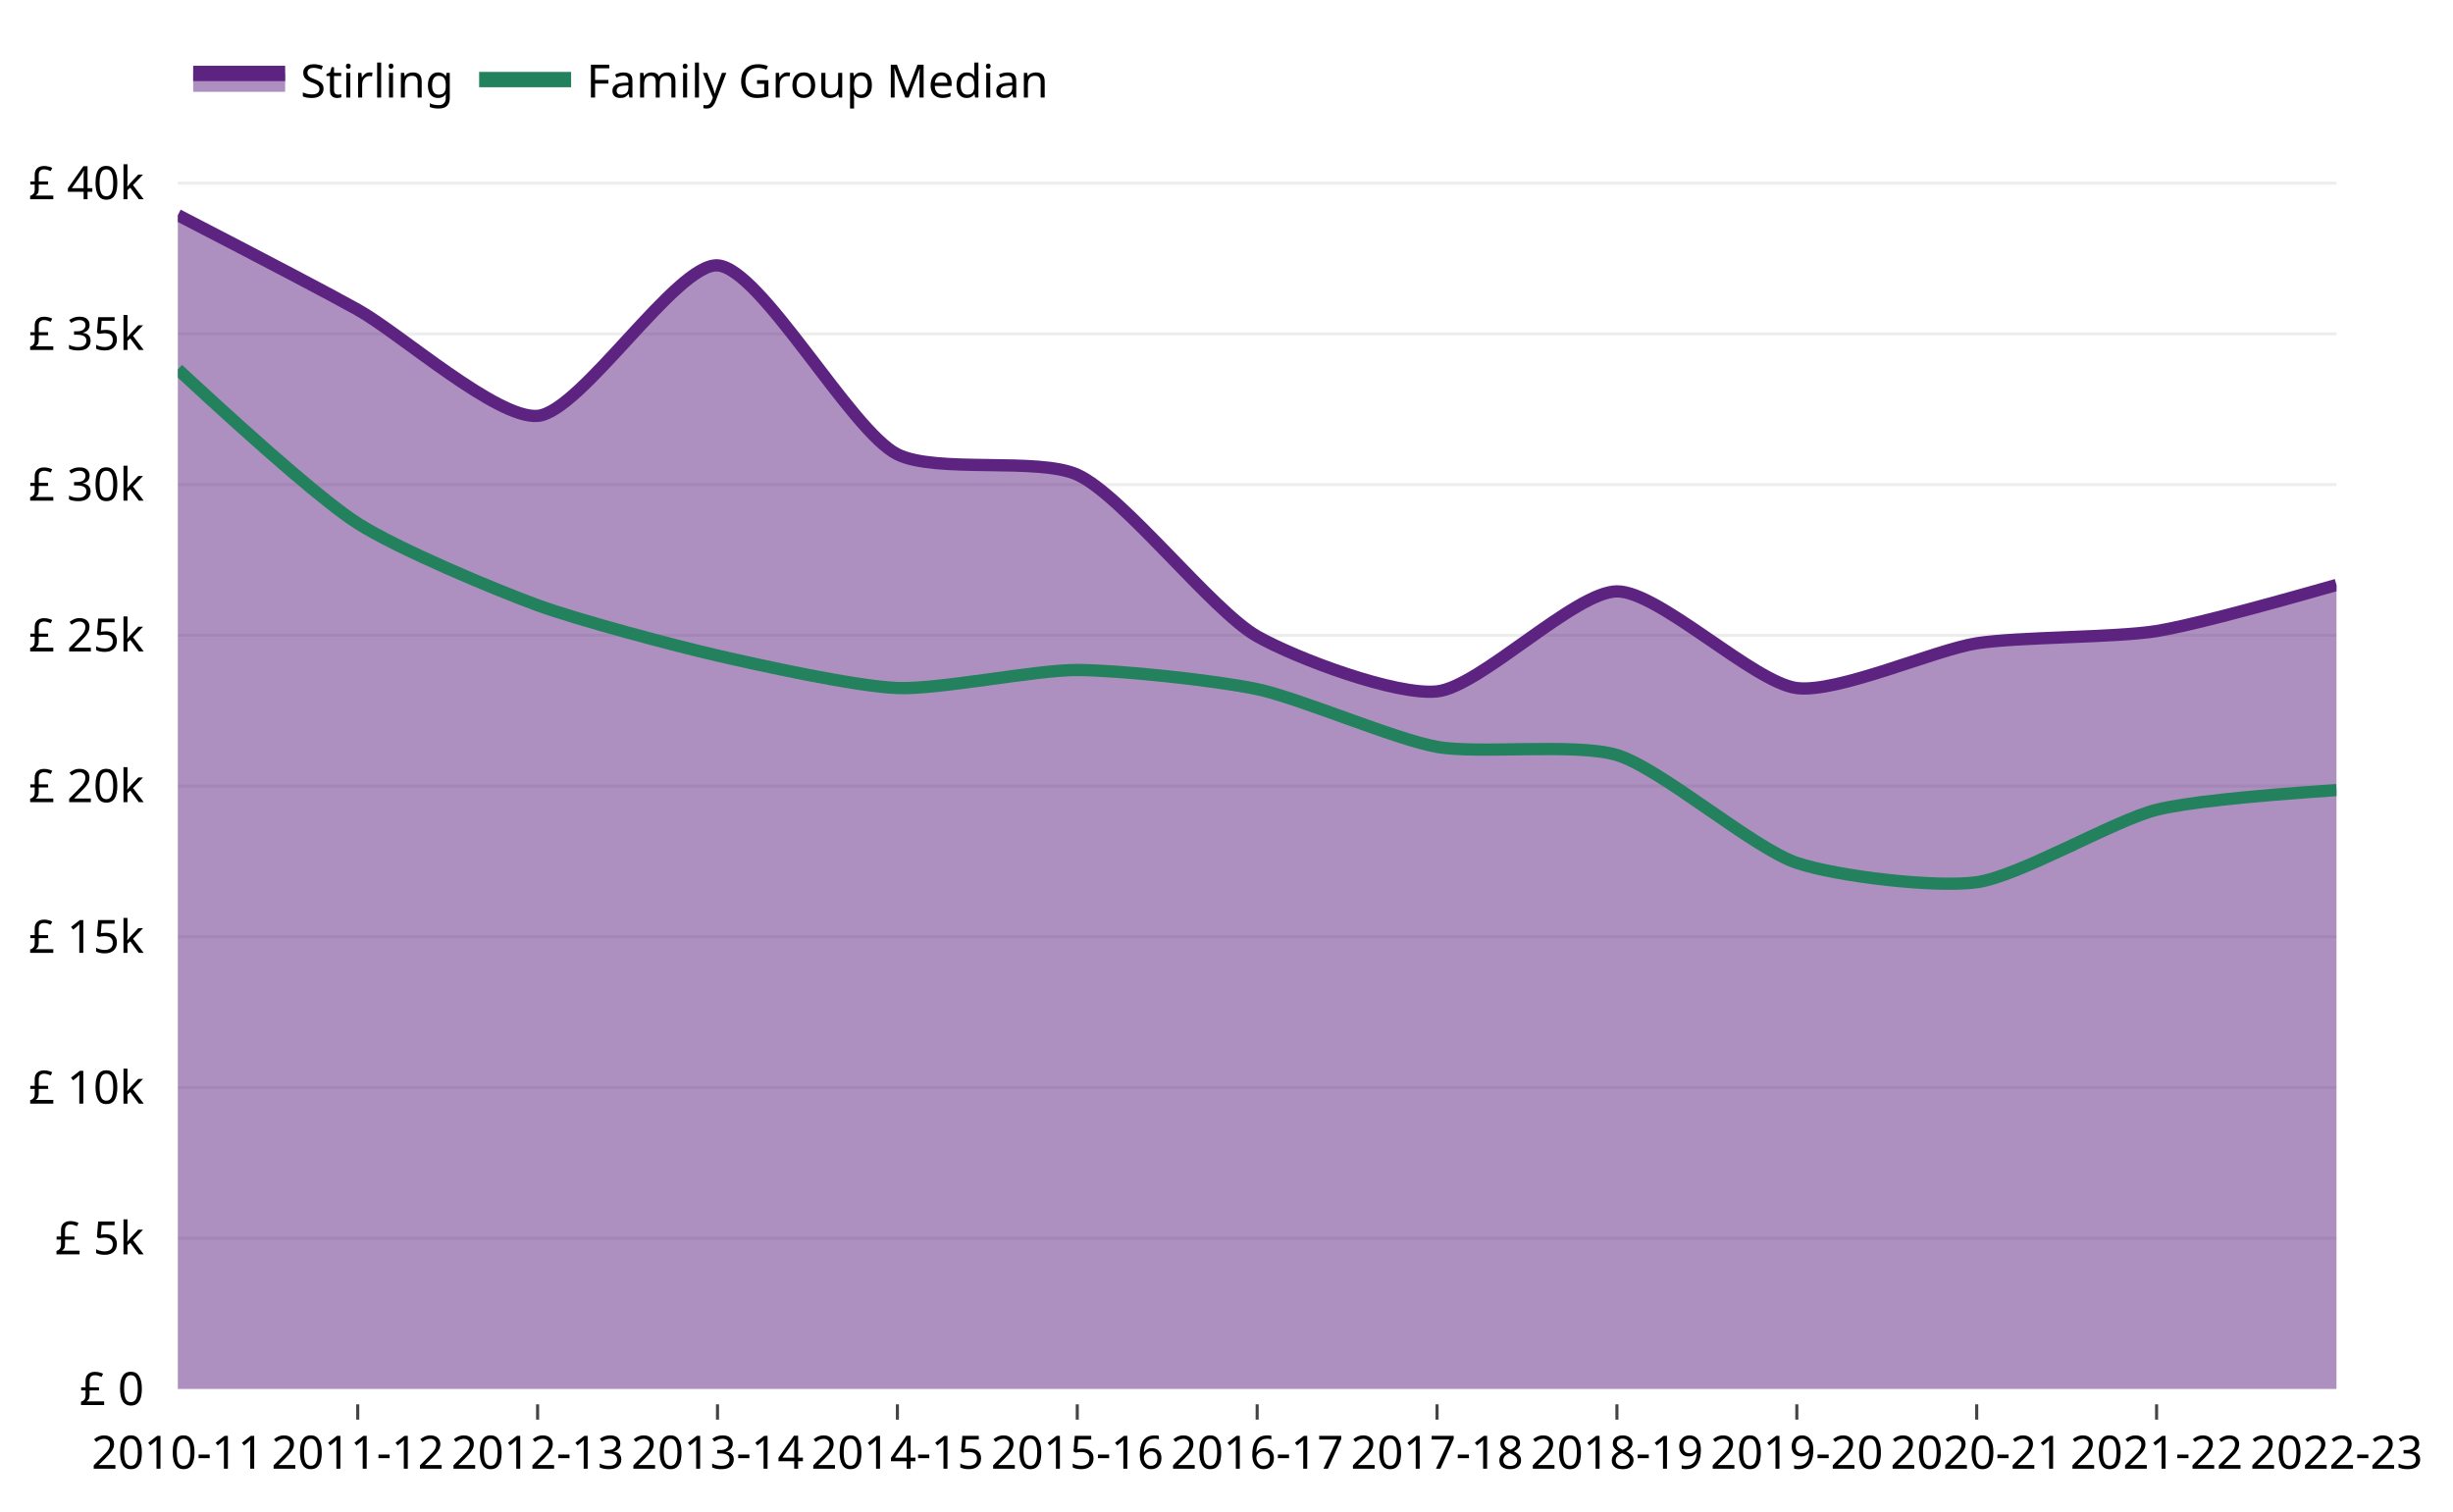
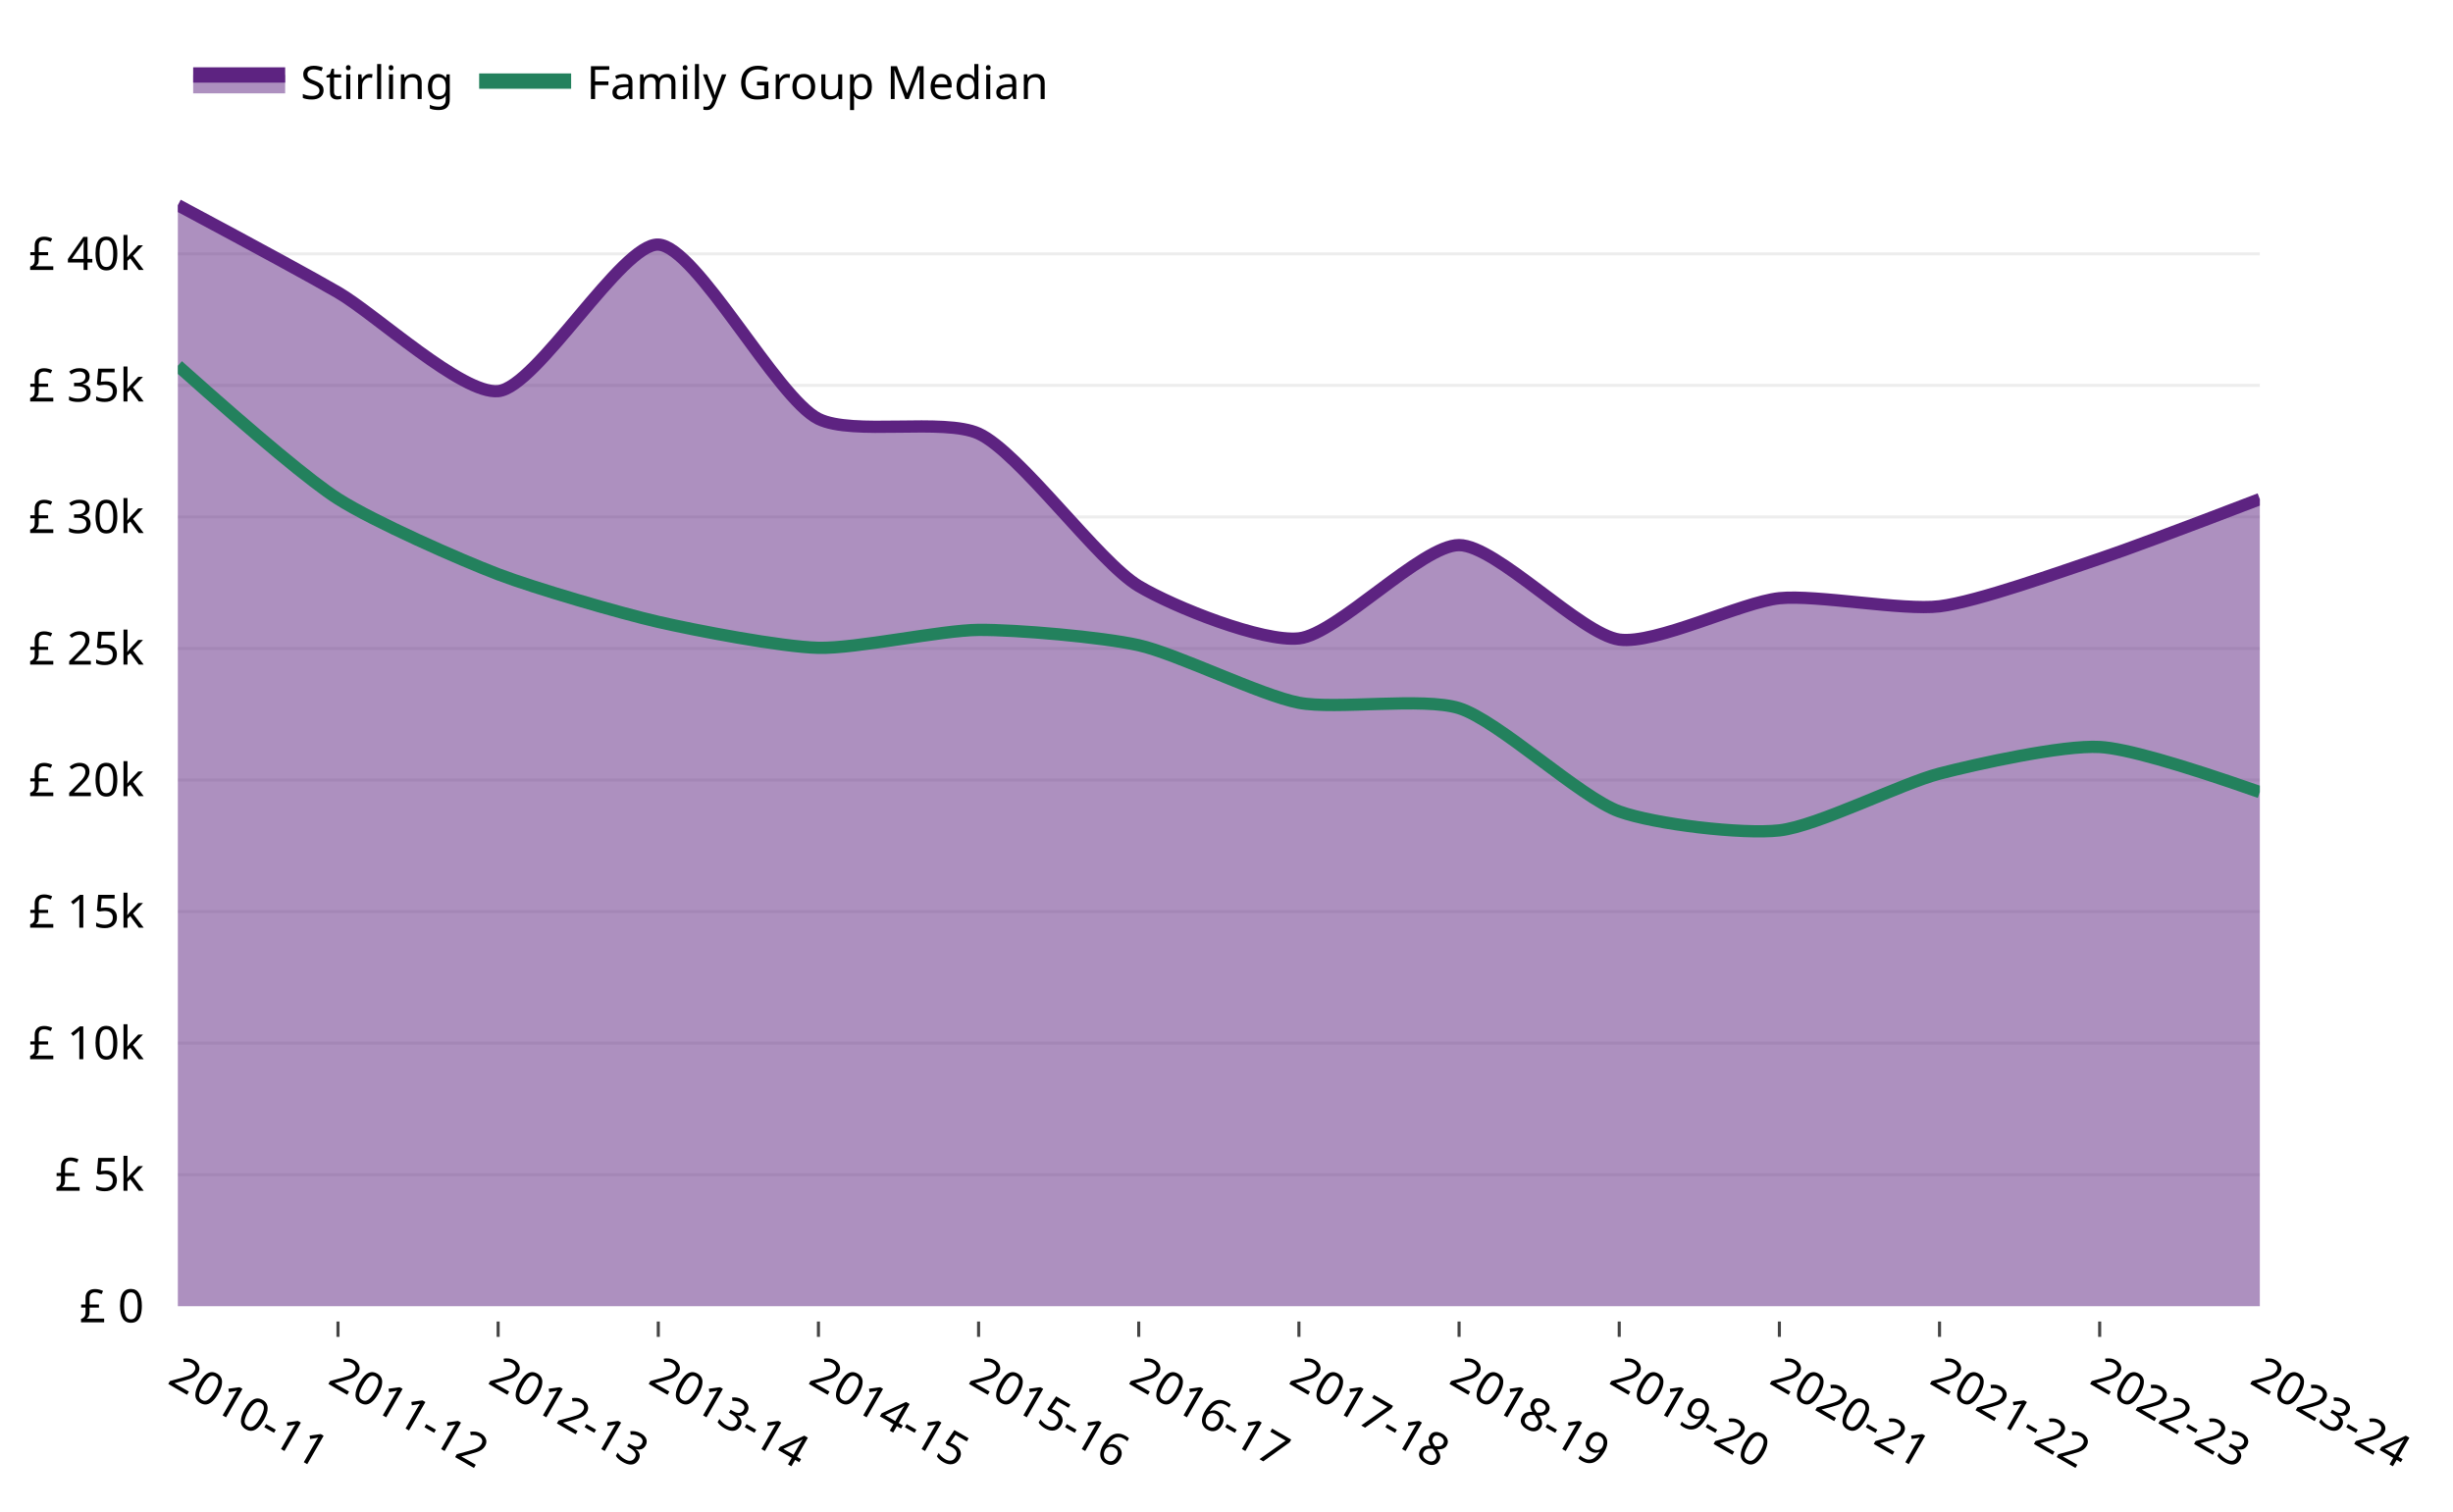
<svg xmlns="http://www.w3.org/2000/svg" class="main-svg" width="800" height="493" style="" viewBox="0 0 800 493">
  <rect x="0" y="0" width="800" height="493" style="fill: rgb(255, 255, 255); fill-opacity: 1;" />
-   <defs id="defs-0c78f1">
+   <defs id="defs-8586e7">
    <g class="clips">
-       <clipPath id="clip0c78f1xyplot" class="plotclip">
-         <rect width="704" height="403" />
-       </clipPath>
-       <clipPath class="axesclip" id="clip0c78f1x">
-         <rect x="58" y="0" width="704" height="493" />
-       </clipPath>
-       <clipPath class="axesclip" id="clip0c78f1y">
-         <rect x="0" y="50" width="800" height="403" />
-       </clipPath>
-       <clipPath class="axesclip" id="clip0c78f1xy">
-         <rect x="58" y="50" width="704" height="403" />
+       <clipPath id="clip8586e7xyplot" class="plotclip">
+         <rect width="679" height="378" />
+       </clipPath>
+       <clipPath class="axesclip" id="clip8586e7x">
+         <rect x="58" y="0" width="679" height="493" />
+       </clipPath>
+       <clipPath class="axesclip" id="clip8586e7y">
+         <rect x="0" y="48" width="800" height="378" />
+       </clipPath>
+       <clipPath class="axesclip" id="clip8586e7xy">
+         <rect x="58" y="48" width="679" height="378" />
      </clipPath>
    </g>
    <g class="gradients" />
    <g class="patterns" />
  </defs>
  <g class="bglayer">
-     <rect class="bg" x="48" y="40" width="724" height="423" style="fill: rgb(0, 0, 0); fill-opacity: 0; stroke-width: 0;" />
+     <rect class="bg" x="48" y="38" width="699" height="398" style="fill: rgb(0, 0, 0); fill-opacity: 0; stroke-width: 0;" />
  </g>
  <g class="layer-below">
    <g class="imagelayer" />
    <g class="shapelayer" />
  </g>
  <g class="cartesianlayer">
    <g class="subplot xy">
      <g class="layer-subplot">
        <g class="shapelayer" />
        <g class="imagelayer" />
      </g>
      <g class="minor-gridlayer">
        <g class="x" />
        <g class="y" />
      </g>
      <g class="gridlayer">
        <g class="x">
-           <path class="xgrid crisp" transform="translate(116.67,0)" d="M0,50v403" style="stroke: rgb(255, 255, 255); stroke-opacity: 1; stroke-width: 1px;" />
-           <path class="xgrid crisp" transform="translate(175.33,0)" d="M0,50v403" style="stroke: rgb(255, 255, 255); stroke-opacity: 1; stroke-width: 1px;" />
-           <path class="xgrid crisp" transform="translate(234,0)" d="M0,50v403" style="stroke: rgb(255, 255, 255); stroke-opacity: 1; stroke-width: 1px;" />
-           <path class="xgrid crisp" transform="translate(292.67,0)" d="M0,50v403" style="stroke: rgb(255, 255, 255); stroke-opacity: 1; stroke-width: 1px;" />
-           <path class="xgrid crisp" transform="translate(351.33,0)" d="M0,50v403" style="stroke: rgb(255, 255, 255); stroke-opacity: 1; stroke-width: 1px;" />
-           <path class="xgrid crisp" transform="translate(410,0)" d="M0,50v403" style="stroke: rgb(255, 255, 255); stroke-opacity: 1; stroke-width: 1px;" />
-           <path class="xgrid crisp" transform="translate(468.67,0)" d="M0,50v403" style="stroke: rgb(255, 255, 255); stroke-opacity: 1; stroke-width: 1px;" />
-           <path class="xgrid crisp" transform="translate(527.33,0)" d="M0,50v403" style="stroke: rgb(255, 255, 255); stroke-opacity: 1; stroke-width: 1px;" />
-           <path class="xgrid crisp" transform="translate(586,0)" d="M0,50v403" style="stroke: rgb(255, 255, 255); stroke-opacity: 1; stroke-width: 1px;" />
-           <path class="xgrid crisp" transform="translate(644.67,0)" d="M0,50v403" style="stroke: rgb(255, 255, 255); stroke-opacity: 1; stroke-width: 1px;" />
-           <path class="xgrid crisp" transform="translate(703.33,0)" d="M0,50v403" style="stroke: rgb(255, 255, 255); stroke-opacity: 1; stroke-width: 1px;" />
+           <path class="xgrid crisp" transform="translate(110.23,0)" d="M0,48v378" style="stroke: rgb(255, 255, 255); stroke-opacity: 1; stroke-width: 1px;" />
+           <path class="xgrid crisp" transform="translate(162.46,0)" d="M0,48v378" style="stroke: rgb(255, 255, 255); stroke-opacity: 1; stroke-width: 1px;" />
+           <path class="xgrid crisp" transform="translate(214.69,0)" d="M0,48v378" style="stroke: rgb(255, 255, 255); stroke-opacity: 1; stroke-width: 1px;" />
+           <path class="xgrid crisp" transform="translate(266.92,0)" d="M0,48v378" style="stroke: rgb(255, 255, 255); stroke-opacity: 1; stroke-width: 1px;" />
+           <path class="xgrid crisp" transform="translate(319.15,0)" d="M0,48v378" style="stroke: rgb(255, 255, 255); stroke-opacity: 1; stroke-width: 1px;" />
+           <path class="xgrid crisp" transform="translate(371.38,0)" d="M0,48v378" style="stroke: rgb(255, 255, 255); stroke-opacity: 1; stroke-width: 1px;" />
+           <path class="xgrid crisp" transform="translate(423.62,0)" d="M0,48v378" style="stroke: rgb(255, 255, 255); stroke-opacity: 1; stroke-width: 1px;" />
+           <path class="xgrid crisp" transform="translate(475.85,0)" d="M0,48v378" style="stroke: rgb(255, 255, 255); stroke-opacity: 1; stroke-width: 1px;" />
+           <path class="xgrid crisp" transform="translate(528.08,0)" d="M0,48v378" style="stroke: rgb(255, 255, 255); stroke-opacity: 1; stroke-width: 1px;" />
+           <path class="xgrid crisp" transform="translate(580.31,0)" d="M0,48v378" style="stroke: rgb(255, 255, 255); stroke-opacity: 1; stroke-width: 1px;" />
+           <path class="xgrid crisp" transform="translate(632.54,0)" d="M0,48v378" style="stroke: rgb(255, 255, 255); stroke-opacity: 1; stroke-width: 1px;" />
+           <path class="xgrid crisp" transform="translate(684.77,0)" d="M0,48v378" style="stroke: rgb(255, 255, 255); stroke-opacity: 1; stroke-width: 1px;" />
        </g>
        <g class="y">
-           <path class="ygrid crisp" transform="translate(0,403.84)" d="M58,0h704" style="stroke: rgb(237, 237, 237); stroke-opacity: 1; stroke-width: 1px;" />
-           <path class="ygrid crisp" transform="translate(0,354.68)" d="M58,0h704" style="stroke: rgb(237, 237, 237); stroke-opacity: 1; stroke-width: 1px;" />
-           <path class="ygrid crisp" transform="translate(0,305.52)" d="M58,0h704" style="stroke: rgb(237, 237, 237); stroke-opacity: 1; stroke-width: 1px;" />
-           <path class="ygrid crisp" transform="translate(0,256.36)" d="M58,0h704" style="stroke: rgb(237, 237, 237); stroke-opacity: 1; stroke-width: 1px;" />
-           <path class="ygrid crisp" transform="translate(0,207.2)" d="M58,0h704" style="stroke: rgb(237, 237, 237); stroke-opacity: 1; stroke-width: 1px;" />
-           <path class="ygrid crisp" transform="translate(0,158.04)" d="M58,0h704" style="stroke: rgb(237, 237, 237); stroke-opacity: 1; stroke-width: 1px;" />
-           <path class="ygrid crisp" transform="translate(0,108.89)" d="M58,0h704" style="stroke: rgb(237, 237, 237); stroke-opacity: 1; stroke-width: 1px;" />
-           <path class="ygrid crisp" transform="translate(0,59.73)" d="M58,0h704" style="stroke: rgb(237, 237, 237); stroke-opacity: 1; stroke-width: 1px;" />
+           <path class="ygrid crisp" transform="translate(0,383.1)" d="M58,0h679" style="stroke: rgb(237, 237, 237); stroke-opacity: 1; stroke-width: 1px;" />
+           <path class="ygrid crisp" transform="translate(0,340.2)" d="M58,0h679" style="stroke: rgb(237, 237, 237); stroke-opacity: 1; stroke-width: 1px;" />
+           <path class="ygrid crisp" transform="translate(0,297.3)" d="M58,0h679" style="stroke: rgb(237, 237, 237); stroke-opacity: 1; stroke-width: 1px;" />
+           <path class="ygrid crisp" transform="translate(0,254.4)" d="M58,0h679" style="stroke: rgb(237, 237, 237); stroke-opacity: 1; stroke-width: 1px;" />
+           <path class="ygrid crisp" transform="translate(0,211.5)" d="M58,0h679" style="stroke: rgb(237, 237, 237); stroke-opacity: 1; stroke-width: 1px;" />
+           <path class="ygrid crisp" transform="translate(0,168.59)" d="M58,0h679" style="stroke: rgb(237, 237, 237); stroke-opacity: 1; stroke-width: 1px;" />
+           <path class="ygrid crisp" transform="translate(0,125.69)" d="M58,0h679" style="stroke: rgb(237, 237, 237); stroke-opacity: 1; stroke-width: 1px;" />
+           <path class="ygrid crisp" transform="translate(0,82.79)" d="M58,0h679" style="stroke: rgb(237, 237, 237); stroke-opacity: 1; stroke-width: 1px;" />
        </g>
      </g>
      <g class="zerolinelayer">
-         <path class="yzl zl crisp" transform="translate(0,453)" d="M58,0h704" style="stroke: rgb(255, 255, 255); stroke-opacity: 1; stroke-width: 2px;" />
+         <path class="yzl zl crisp" transform="translate(0,426)" d="M58,0h679" style="stroke: rgb(255, 255, 255); stroke-opacity: 1; stroke-width: 2px;" />
      </g>
      <path class="xlines-below" />
      <path class="ylines-below" />
      <g class="overlines-below" />
      <g class="xaxislayer-below" />
      <g class="yaxislayer-below" />
      <g class="overaxes-below" />
-       <g class="plot" transform="translate(58,50)" clip-path="url(#clip0c78f1xyplot)">
+       <g class="plot" transform="translate(58,48)" clip-path="url(#clip8586e7xyplot)">
        <g class="scatterlayer mlayer">
-           <g class="trace scatter tracecfd4f7" style="stroke-miterlimit: 2;">
+           <g class="trace scatter trace58626d" style="stroke-miterlimit: 2;">
            <g class="fills">
              <g>
-                 <path class="js-fill" d="M704,403L0,403L0,20.15Q45.07,43.43 58.67,51.01C72.45,58.7 104.02,86.72 117.33,85.63C131.44,84.47 162.66,35.79 176,36.55C190.07,37.35 219.48,90.61 234.67,98.16C247.32,104.45 280.5,99.03 293.33,104.8C308.16,111.47 337.34,149.23 352,157.52C364.93,164.83 397.27,176.9 410.67,175.49C424.68,174.01 455.62,142.97 469.33,142.87C482.99,142.77 513.96,172.64 528,174.4C541.37,176.08 572.88,161.97 586.67,159.8C600.26,157.66 631.74,157.99 645.33,155.81Q659.12,153.59 704,140.77" style="fill: rgb(93, 35, 129); fill-opacity: 0.5; stroke-width: 0;" />
+                 <path class="js-fill" d="M679,378L0,378L0,18.9Q40.14,40.34 52.23,47.36C64.51,54.49 92.68,80.67 104.46,79.56C117.11,78.36 144.76,31.25 156.69,31.77C169.15,32.31 195.31,81.86 208.92,88.6C220.14,94.15 249.79,88.24 261.15,93.4C274.47,99.45 300.24,135.3 313.38,143.14C324.85,149.99 353.71,161.47 365.62,160.2C378.11,158.87 405.67,129.75 417.85,129.78C430.05,129.81 457.52,158.82 470.08,160.59C481.93,162.26 510.03,148.35 522.31,147.1C534.4,145.87 562.48,151.19 574.54,149.74C586.85,148.26 614.65,138.25 626.77,134.2Q639.03,130.1 679,114.77" style="fill: rgb(93, 35, 129); fill-opacity: 0.5; stroke-width: 0;" />
              </g>
            </g>
            <g class="errorbars" />
            <g class="lines">
-               <path class="js-line" d="M0,20.15Q45.07,43.43 58.67,51.01C72.45,58.7 104.02,86.72 117.33,85.63C131.44,84.47 162.66,35.79 176,36.55C190.07,37.35 219.48,90.61 234.67,98.16C247.32,104.45 280.5,99.03 293.33,104.8C308.16,111.47 337.34,149.23 352,157.52C364.93,164.83 397.27,176.9 410.67,175.49C424.68,174.01 455.62,142.97 469.33,142.87C482.99,142.77 513.96,172.64 528,174.4C541.37,176.08 572.88,161.97 586.67,159.8C600.26,157.66 631.74,157.99 645.33,155.81Q659.12,153.59 704,140.77" style="vector-effect: none; fill: none; stroke: rgb(93, 35, 129); stroke-opacity: 1; stroke-width: 4px; opacity: 1;" />
+               <path class="js-line" d="M0,18.9Q40.14,40.34 52.23,47.36C64.51,54.49 92.68,80.67 104.46,79.56C117.11,78.36 144.76,31.25 156.69,31.77C169.15,32.31 195.31,81.86 208.92,88.6C220.14,94.15 249.79,88.24 261.15,93.4C274.47,99.45 300.24,135.3 313.38,143.14C324.85,149.99 353.71,161.47 365.62,160.2C378.11,158.87 405.67,129.75 417.85,129.78C430.05,129.81 457.52,158.82 470.08,160.59C481.93,162.26 510.03,148.35 522.31,147.1C534.4,145.87 562.48,151.19 574.54,149.74C586.85,148.26 614.65,138.25 626.77,134.2Q639.03,130.1 679,114.77" style="vector-effect: none; fill: none; stroke: rgb(93, 35, 129); stroke-opacity: 1; stroke-width: 4px; opacity: 1;" />
            </g>
            <g class="points" />
            <g class="text" />
          </g>
-           <g class="trace scatter tracef48bed" style="stroke-miterlimit: 2; opacity: 1;">
+           <g class="trace scatter trace82f20e" style="stroke-miterlimit: 2; opacity: 1;">
            <g class="fills" />
            <g class="errorbars" />
            <g class="lines">
-               <path class="js-line" d="M0,70.47Q44.3,111.53 58.67,120.69C71.79,129.06 103.44,142.32 117.33,147.39C130.83,152.32 162.24,160.64 176,163.8C189.62,166.93 220.94,173.85 234.67,174.39C248.32,174.93 279.64,168.47 293.33,168.51C307.02,168.55 338.46,171.89 352,174.75C365.84,177.68 396.81,191.09 410.67,193.58C424.2,196.01 456.13,192.26 469.33,196.24C483.58,200.54 513.77,226.65 528,231.42C541.22,235.85 573.21,239.6 586.67,237.73C600.6,235.8 631.4,217.6 645.33,214.1Q658.79,210.72 704,207.67" style="vector-effect: none; fill: none; stroke: rgb(35, 129, 93); stroke-opacity: 1; stroke-width: 4px; opacity: 1;" />
+               <path class="js-line" d="M0,71.29Q39.51,106.59 52.23,114.69C63.96,122.16 92.09,134.57 104.46,139.29C116.48,143.88 144.41,152.01 156.69,154.82C168.79,157.59 196.71,162.98 208.92,163.28C221.09,163.58 248.96,157.53 261.15,157.43C273.33,157.33 301.36,159.74 313.38,162.43C325.74,165.2 353.24,178.83 365.62,181.2C377.63,183.5 406.15,179.3 417.85,182.96C430.61,186.95 457.34,212.06 470.08,216.64C481.8,220.86 510.28,224.17 522.31,222.82C534.66,221.44 562.21,207.48 574.54,204.3C586.59,201.19 614.66,194.95 626.77,195.62Q639.03,196.3 679,210.34" style="vector-effect: none; fill: none; stroke: rgb(35, 129, 93); stroke-opacity: 1; stroke-width: 4px; opacity: 1;" />
            </g>
            <g class="points" />
            <g class="text" />
          </g>
        </g>
      </g>
      <g class="overplot" />
      <path class="xlines-above crisp" d="" style="fill: none; stroke-width: 1px; stroke: rgb(0, 0, 0); stroke-opacity: 0;" />
      <path class="ylines-above crisp" d="M0,0" style="fill: none;" />
      <g class="overlines-above" />
      <g class="xaxislayer-above">
-         <path class="xtick ticks crisp" d="M0,463v-5" transform="translate(116.67,0)" style="stroke: rgb(68, 68, 68); stroke-opacity: 1; stroke-width: 1px;" />
-         <path class="xtick ticks crisp" d="M0,463v-5" transform="translate(175.33,0)" style="stroke: rgb(68, 68, 68); stroke-opacity: 1; stroke-width: 1px;" />
-         <path class="xtick ticks crisp" d="M0,463v-5" transform="translate(234,0)" style="stroke: rgb(68, 68, 68); stroke-opacity: 1; stroke-width: 1px;" />
-         <path class="xtick ticks crisp" d="M0,463v-5" transform="translate(292.67,0)" style="stroke: rgb(68, 68, 68); stroke-opacity: 1; stroke-width: 1px;" />
-         <path class="xtick ticks crisp" d="M0,463v-5" transform="translate(351.33,0)" style="stroke: rgb(68, 68, 68); stroke-opacity: 1; stroke-width: 1px;" />
-         <path class="xtick ticks crisp" d="M0,463v-5" transform="translate(410,0)" style="stroke: rgb(68, 68, 68); stroke-opacity: 1; stroke-width: 1px;" />
-         <path class="xtick ticks crisp" d="M0,463v-5" transform="translate(468.67,0)" style="stroke: rgb(68, 68, 68); stroke-opacity: 1; stroke-width: 1px;" />
-         <path class="xtick ticks crisp" d="M0,463v-5" transform="translate(527.33,0)" style="stroke: rgb(68, 68, 68); stroke-opacity: 1; stroke-width: 1px;" />
-         <path class="xtick ticks crisp" d="M0,463v-5" transform="translate(586,0)" style="stroke: rgb(68, 68, 68); stroke-opacity: 1; stroke-width: 1px;" />
-         <path class="xtick ticks crisp" d="M0,463v-5" transform="translate(644.67,0)" style="stroke: rgb(68, 68, 68); stroke-opacity: 1; stroke-width: 1px;" />
-         <path class="xtick ticks crisp" d="M0,463v-5" transform="translate(703.33,0)" style="stroke: rgb(68, 68, 68); stroke-opacity: 1; stroke-width: 1px;" />
-         <g class="xtick">
-           <text text-anchor="middle" x="0" y="479" transform="translate(58,0)" style="font-family: 'Segoe UI Semibold'; font-size: 15px; fill: rgb(0, 0, 0); fill-opacity: 1; white-space: pre; opacity: 1;">2010-11</text>
-         </g>
-         <g class="xtick">
-           <text text-anchor="middle" x="0" y="479" transform="translate(116.67,0)" style="font-family: 'Segoe UI Semibold'; font-size: 15px; fill: rgb(0, 0, 0); fill-opacity: 1; white-space: pre; opacity: 1;">2011-12</text>
-         </g>
-         <g class="xtick">
-           <text text-anchor="middle" x="0" y="479" transform="translate(175.33,0)" style="font-family: 'Segoe UI Semibold'; font-size: 15px; fill: rgb(0, 0, 0); fill-opacity: 1; white-space: pre; opacity: 1;">2012-13</text>
-         </g>
-         <g class="xtick">
-           <text text-anchor="middle" x="0" y="479" transform="translate(234,0)" style="font-family: 'Segoe UI Semibold'; font-size: 15px; fill: rgb(0, 0, 0); fill-opacity: 1; white-space: pre; opacity: 1;">2013-14</text>
-         </g>
-         <g class="xtick">
-           <text text-anchor="middle" x="0" y="479" transform="translate(292.67,0)" style="font-family: 'Segoe UI Semibold'; font-size: 15px; fill: rgb(0, 0, 0); fill-opacity: 1; white-space: pre; opacity: 1;">2014-15</text>
-         </g>
-         <g class="xtick">
-           <text text-anchor="middle" x="0" y="479" transform="translate(351.33,0)" style="font-family: 'Segoe UI Semibold'; font-size: 15px; fill: rgb(0, 0, 0); fill-opacity: 1; white-space: pre; opacity: 1;">2015-16</text>
-         </g>
-         <g class="xtick">
-           <text text-anchor="middle" x="0" y="479" transform="translate(410,0)" style="font-family: 'Segoe UI Semibold'; font-size: 15px; fill: rgb(0, 0, 0); fill-opacity: 1; white-space: pre; opacity: 1;">2016-17</text>
-         </g>
-         <g class="xtick">
-           <text text-anchor="middle" x="0" y="479" transform="translate(468.67,0)" style="font-family: 'Segoe UI Semibold'; font-size: 15px; fill: rgb(0, 0, 0); fill-opacity: 1; white-space: pre; opacity: 1;">2017-18</text>
-         </g>
-         <g class="xtick">
-           <text text-anchor="middle" x="0" y="479" transform="translate(527.33,0)" style="font-family: 'Segoe UI Semibold'; font-size: 15px; fill: rgb(0, 0, 0); fill-opacity: 1; white-space: pre; opacity: 1;">2018-19</text>
-         </g>
-         <g class="xtick">
-           <text text-anchor="middle" x="0" y="479" transform="translate(586,0)" style="font-family: 'Segoe UI Semibold'; font-size: 15px; fill: rgb(0, 0, 0); fill-opacity: 1; white-space: pre; opacity: 1;">2019-20</text>
-         </g>
-         <g class="xtick">
-           <text text-anchor="middle" x="0" y="479" transform="translate(644.67,0)" style="font-family: 'Segoe UI Semibold'; font-size: 15px; fill: rgb(0, 0, 0); fill-opacity: 1; white-space: pre; opacity: 1;">2020-21</text>
-         </g>
-         <g class="xtick">
-           <text text-anchor="middle" x="0" y="479" transform="translate(703.33,0)" style="font-family: 'Segoe UI Semibold'; font-size: 15px; fill: rgb(0, 0, 0); fill-opacity: 1; white-space: pre; opacity: 1;">2021-22</text>
-         </g>
-         <g class="xtick">
-           <text text-anchor="middle" x="0" y="479" transform="translate(762,0)" style="font-family: 'Segoe UI Semibold'; font-size: 15px; fill: rgb(0, 0, 0); fill-opacity: 1; white-space: pre; opacity: 1;">2022-23</text>
+         <path class="xtick ticks crisp" d="M0,436v-5" transform="translate(110.23,0)" style="stroke: rgb(68, 68, 68); stroke-opacity: 1; stroke-width: 1px;" />
+         <path class="xtick ticks crisp" d="M0,436v-5" transform="translate(162.46,0)" style="stroke: rgb(68, 68, 68); stroke-opacity: 1; stroke-width: 1px;" />
+         <path class="xtick ticks crisp" d="M0,436v-5" transform="translate(214.69,0)" style="stroke: rgb(68, 68, 68); stroke-opacity: 1; stroke-width: 1px;" />
+         <path class="xtick ticks crisp" d="M0,436v-5" transform="translate(266.92,0)" style="stroke: rgb(68, 68, 68); stroke-opacity: 1; stroke-width: 1px;" />
+         <path class="xtick ticks crisp" d="M0,436v-5" transform="translate(319.15,0)" style="stroke: rgb(68, 68, 68); stroke-opacity: 1; stroke-width: 1px;" />
+         <path class="xtick ticks crisp" d="M0,436v-5" transform="translate(371.38,0)" style="stroke: rgb(68, 68, 68); stroke-opacity: 1; stroke-width: 1px;" />
+         <path class="xtick ticks crisp" d="M0,436v-5" transform="translate(423.62,0)" style="stroke: rgb(68, 68, 68); stroke-opacity: 1; stroke-width: 1px;" />
+         <path class="xtick ticks crisp" d="M0,436v-5" transform="translate(475.85,0)" style="stroke: rgb(68, 68, 68); stroke-opacity: 1; stroke-width: 1px;" />
+         <path class="xtick ticks crisp" d="M0,436v-5" transform="translate(528.08,0)" style="stroke: rgb(68, 68, 68); stroke-opacity: 1; stroke-width: 1px;" />
+         <path class="xtick ticks crisp" d="M0,436v-5" transform="translate(580.31,0)" style="stroke: rgb(68, 68, 68); stroke-opacity: 1; stroke-width: 1px;" />
+         <path class="xtick ticks crisp" d="M0,436v-5" transform="translate(632.54,0)" style="stroke: rgb(68, 68, 68); stroke-opacity: 1; stroke-width: 1px;" />
+         <path class="xtick ticks crisp" d="M0,436v-5" transform="translate(684.77,0)" style="stroke: rgb(68, 68, 68); stroke-opacity: 1; stroke-width: 1px;" />
+         <g class="xtick">
+           <text text-anchor="start" x="0" y="452" transform="translate(58,0) rotate(30,0,444.5)" style="font-family: 'Segoe UI Semibold'; font-size: 15px; fill: rgb(0, 0, 0); fill-opacity: 1; white-space: pre; opacity: 1;">2010-11</text>
+         </g>
+         <g class="xtick">
+           <text text-anchor="start" x="0" y="452" transform="translate(110.23,0) rotate(30,0,444.5)" style="font-family: 'Segoe UI Semibold'; font-size: 15px; fill: rgb(0, 0, 0); fill-opacity: 1; white-space: pre; opacity: 1;">2011-12</text>
+         </g>
+         <g class="xtick">
+           <text text-anchor="start" x="0" y="452" transform="translate(162.46,0) rotate(30,0,444.5)" style="font-family: 'Segoe UI Semibold'; font-size: 15px; fill: rgb(0, 0, 0); fill-opacity: 1; white-space: pre; opacity: 1;">2012-13</text>
+         </g>
+         <g class="xtick">
+           <text text-anchor="start" x="0" y="452" transform="translate(214.69,0) rotate(30,0,444.5)" style="font-family: 'Segoe UI Semibold'; font-size: 15px; fill: rgb(0, 0, 0); fill-opacity: 1; white-space: pre; opacity: 1;">2013-14</text>
+         </g>
+         <g class="xtick">
+           <text text-anchor="start" x="0" y="452" transform="translate(266.92,0) rotate(30,0,444.5)" style="font-family: 'Segoe UI Semibold'; font-size: 15px; fill: rgb(0, 0, 0); fill-opacity: 1; white-space: pre; opacity: 1;">2014-15</text>
+         </g>
+         <g class="xtick">
+           <text text-anchor="start" x="0" y="452" transform="translate(319.15,0) rotate(30,0,444.5)" style="font-family: 'Segoe UI Semibold'; font-size: 15px; fill: rgb(0, 0, 0); fill-opacity: 1; white-space: pre; opacity: 1;">2015-16</text>
+         </g>
+         <g class="xtick">
+           <text text-anchor="start" x="0" y="452" transform="translate(371.38,0) rotate(30,0,444.5)" style="font-family: 'Segoe UI Semibold'; font-size: 15px; fill: rgb(0, 0, 0); fill-opacity: 1; white-space: pre; opacity: 1;">2016-17</text>
+         </g>
+         <g class="xtick">
+           <text text-anchor="start" x="0" y="452" transform="translate(423.62,0) rotate(30,0,444.5)" style="font-family: 'Segoe UI Semibold'; font-size: 15px; fill: rgb(0, 0, 0); fill-opacity: 1; white-space: pre; opacity: 1;">2017-18</text>
+         </g>
+         <g class="xtick">
+           <text text-anchor="start" x="0" y="452" transform="translate(475.85,0) rotate(30,0,444.5)" style="font-family: 'Segoe UI Semibold'; font-size: 15px; fill: rgb(0, 0, 0); fill-opacity: 1; white-space: pre; opacity: 1;">2018-19</text>
+         </g>
+         <g class="xtick">
+           <text text-anchor="start" x="0" y="452" transform="translate(528.08,0) rotate(30,0,444.5)" style="font-family: 'Segoe UI Semibold'; font-size: 15px; fill: rgb(0, 0, 0); fill-opacity: 1; white-space: pre; opacity: 1;">2019-20</text>
+         </g>
+         <g class="xtick">
+           <text text-anchor="start" x="0" y="452" transform="translate(580.31,0) rotate(30,0,444.5)" style="font-family: 'Segoe UI Semibold'; font-size: 15px; fill: rgb(0, 0, 0); fill-opacity: 1; white-space: pre; opacity: 1;">2020-21</text>
+         </g>
+         <g class="xtick">
+           <text text-anchor="start" x="0" y="452" transform="translate(632.54,0) rotate(30,0,444.5)" style="font-family: 'Segoe UI Semibold'; font-size: 15px; fill: rgb(0, 0, 0); fill-opacity: 1; white-space: pre; opacity: 1;">2021-22</text>
+         </g>
+         <g class="xtick">
+           <text text-anchor="start" x="0" y="452" transform="translate(684.77,0) rotate(30,0,444.5)" style="font-family: 'Segoe UI Semibold'; font-size: 15px; fill: rgb(0, 0, 0); fill-opacity: 1; white-space: pre; opacity: 1;">2022-23</text>
+         </g>
+         <g class="xtick">
+           <text text-anchor="start" x="0" y="452" transform="translate(737,0) rotate(30,0,444.5)" style="font-family: 'Segoe UI Semibold'; font-size: 15px; fill: rgb(0, 0, 0); fill-opacity: 1; white-space: pre; opacity: 1;">2023-24</text>
        </g>
      </g>
      <g class="yaxislayer-above">
        <g class="ytick">
-           <text text-anchor="end" x="47" y="5.25" transform="translate(0,453)" style="font-family: 'Segoe UI Semibold'; font-size: 15px; fill: rgb(0, 0, 0); fill-opacity: 1; white-space: pre; opacity: 1;">£ 0</text>
-         </g>
-         <g class="ytick">
-           <text text-anchor="end" x="47" y="5.25" style="font-family: 'Segoe UI Semibold'; font-size: 15px; fill: rgb(0, 0, 0); fill-opacity: 1; white-space: pre; opacity: 1;" transform="translate(0,403.84)">£ 5k</text>
-         </g>
-         <g class="ytick">
-           <text text-anchor="end" x="47" y="5.25" style="font-family: 'Segoe UI Semibold'; font-size: 15px; fill: rgb(0, 0, 0); fill-opacity: 1; white-space: pre; opacity: 1;" transform="translate(0,354.68)">£ 10k</text>
-         </g>
-         <g class="ytick">
-           <text text-anchor="end" x="47" y="5.25" style="font-family: 'Segoe UI Semibold'; font-size: 15px; fill: rgb(0, 0, 0); fill-opacity: 1; white-space: pre; opacity: 1;" transform="translate(0,305.52)">£ 15k</text>
-         </g>
-         <g class="ytick">
-           <text text-anchor="end" x="47" y="5.25" style="font-family: 'Segoe UI Semibold'; font-size: 15px; fill: rgb(0, 0, 0); fill-opacity: 1; white-space: pre; opacity: 1;" transform="translate(0,256.36)">£ 20k</text>
-         </g>
-         <g class="ytick">
-           <text text-anchor="end" x="47" y="5.25" style="font-family: 'Segoe UI Semibold'; font-size: 15px; fill: rgb(0, 0, 0); fill-opacity: 1; white-space: pre; opacity: 1;" transform="translate(0,207.2)">£ 25k</text>
-         </g>
-         <g class="ytick">
-           <text text-anchor="end" x="47" y="5.25" style="font-family: 'Segoe UI Semibold'; font-size: 15px; fill: rgb(0, 0, 0); fill-opacity: 1; white-space: pre; opacity: 1;" transform="translate(0,158.04)">£ 30k</text>
-         </g>
-         <g class="ytick">
-           <text text-anchor="end" x="47" y="5.25" style="font-family: 'Segoe UI Semibold'; font-size: 15px; fill: rgb(0, 0, 0); fill-opacity: 1; white-space: pre; opacity: 1;" transform="translate(0,108.89)">£ 35k</text>
-         </g>
-         <g class="ytick">
-           <text text-anchor="end" x="47" y="5.25" style="font-family: 'Segoe UI Semibold'; font-size: 15px; fill: rgb(0, 0, 0); fill-opacity: 1; white-space: pre; opacity: 1;" transform="translate(0,59.73)">£ 40k</text>
+           <text text-anchor="end" x="47" y="5.25" transform="translate(0,426)" style="font-family: 'Segoe UI Semibold'; font-size: 15px; fill: rgb(0, 0, 0); fill-opacity: 1; white-space: pre; opacity: 1;">£ 0</text>
+         </g>
+         <g class="ytick">
+           <text text-anchor="end" x="47" y="5.25" style="font-family: 'Segoe UI Semibold'; font-size: 15px; fill: rgb(0, 0, 0); fill-opacity: 1; white-space: pre; opacity: 1;" transform="translate(0,383.1)">£ 5k</text>
+         </g>
+         <g class="ytick">
+           <text text-anchor="end" x="47" y="5.25" style="font-family: 'Segoe UI Semibold'; font-size: 15px; fill: rgb(0, 0, 0); fill-opacity: 1; white-space: pre; opacity: 1;" transform="translate(0,340.2)">£ 10k</text>
+         </g>
+         <g class="ytick">
+           <text text-anchor="end" x="47" y="5.25" style="font-family: 'Segoe UI Semibold'; font-size: 15px; fill: rgb(0, 0, 0); fill-opacity: 1; white-space: pre; opacity: 1;" transform="translate(0,297.3)">£ 15k</text>
+         </g>
+         <g class="ytick">
+           <text text-anchor="end" x="47" y="5.25" style="font-family: 'Segoe UI Semibold'; font-size: 15px; fill: rgb(0, 0, 0); fill-opacity: 1; white-space: pre; opacity: 1;" transform="translate(0,254.4)">£ 20k</text>
+         </g>
+         <g class="ytick">
+           <text text-anchor="end" x="47" y="5.25" style="font-family: 'Segoe UI Semibold'; font-size: 15px; fill: rgb(0, 0, 0); fill-opacity: 1; white-space: pre; opacity: 1;" transform="translate(0,211.5)">£ 25k</text>
+         </g>
+         <g class="ytick">
+           <text text-anchor="end" x="47" y="5.25" style="font-family: 'Segoe UI Semibold'; font-size: 15px; fill: rgb(0, 0, 0); fill-opacity: 1; white-space: pre; opacity: 1;" transform="translate(0,168.59)">£ 30k</text>
+         </g>
+         <g class="ytick">
+           <text text-anchor="end" x="47" y="5.25" style="font-family: 'Segoe UI Semibold'; font-size: 15px; fill: rgb(0, 0, 0); fill-opacity: 1; white-space: pre; opacity: 1;" transform="translate(0,125.69)">£ 35k</text>
+         </g>
+         <g class="ytick">
+           <text text-anchor="end" x="47" y="5.25" style="font-family: 'Segoe UI Semibold'; font-size: 15px; fill: rgb(0, 0, 0); fill-opacity: 1; white-space: pre; opacity: 1;" transform="translate(0,82.79)">£ 40k</text>
        </g>
      </g>
      <g class="overaxes-above" />
    </g>
  </g>
  <g class="polarlayer" />
  <g class="smithlayer" />
  <g class="ternarylayer" />
  <g class="geolayer" />
  <g class="funnelarealayer" />
  <g class="pielayer" />
  <g class="iciclelayer" />
  <g class="treemaplayer" />
  <g class="sunburstlayer" />
  <g class="glimages" />
-   <defs id="topdefs-0c78f1">
+   <defs id="topdefs-8586e7">
    <g class="clips" />
-     <clipPath id="legend0c78f1">
+     <clipPath id="legend8586e7">
      <rect width="285" height="33" x="0" y="0" />
    </clipPath>
  </defs>
  <g class="layer-above">
    <g class="imagelayer" />
    <g class="shapelayer" />
  </g>
  <g class="infolayer">
-     <g class="legend" pointer-events="all" transform="translate(58,9.7)">
+     <g class="legend" pointer-events="all" transform="translate(58,10.2)">
      <rect class="bg" shape-rendering="crispEdges" width="285" height="33" x="0" y="0" style="stroke: rgb(68, 68, 68); stroke-opacity: 1; fill: rgb(0, 0, 0); fill-opacity: 0; stroke-width: 0px;" />
-       <g class="scrollbox" transform="" clip-path="url(#legend0c78f1)">
+       <g class="scrollbox" transform="" clip-path="url(#legend8586e7)">
        <g class="groups">
          <g class="traces" transform="translate(0,16.25)" style="opacity: 1;">
            <text class="legendtext" text-anchor="start" x="40" y="5.85" style="font-family: 'Segoe UI Semibold'; font-size: 15px; fill: rgb(0, 0, 0); fill-opacity: 1; white-space: pre;">Stirling</text>
            <g class="layers">
              <g class="legendfill">
                <path class="js-fill" d="M5,-2h30v6h-30z" style="stroke-width: 0; fill: rgb(93, 35, 129); fill-opacity: 0.5;" />
              </g>
              <g class="legendlines">
                <path class="js-line" d="M5,-2h30" style="fill: none; stroke: rgb(93, 35, 129); stroke-opacity: 1; stroke-width: 5px;" />
              </g>
              <g class="legendsymbols">
                <g class="legendpoints" />
              </g>
            </g>
            <rect class="legendtoggle" x="0" y="-11.25" width="90.766" height="22.5" style="fill: rgb(0, 0, 0); fill-opacity: 0;" />
          </g>
          <g class="traces" transform="translate(93.26562,16.25)" style="opacity: 1;">
            <text class="legendtext" text-anchor="start" x="40" y="5.85" style="font-family: 'Segoe UI Semibold'; font-size: 15px; fill: rgb(0, 0, 0); fill-opacity: 1; white-space: pre;">Family Group Median</text>
            <g class="layers" style="opacity: 1;">
              <g class="legendfill" />
              <g class="legendlines">
                <path class="js-line" d="M5,0h30" style="fill: none; stroke: rgb(35, 129, 93); stroke-opacity: 1; stroke-width: 5px;" />
              </g>
              <g class="legendsymbols">
                <g class="legendpoints" />
              </g>
            </g>
            <rect class="legendtoggle" x="0" y="-11.25" width="188.609" height="22.5" style="fill: rgb(0, 0, 0); fill-opacity: 0;" />
          </g>
        </g>
      </g>
      <rect class="scrollbar" rx="20" ry="3" width="0" height="0" x="0" y="0" style="fill: rgb(128, 139, 164); fill-opacity: 1;" />
    </g>
    <g class="g-gtitle" />
    <g class="g-xtitle" />
    <g class="g-ytitle" />
  </g>
</svg>
